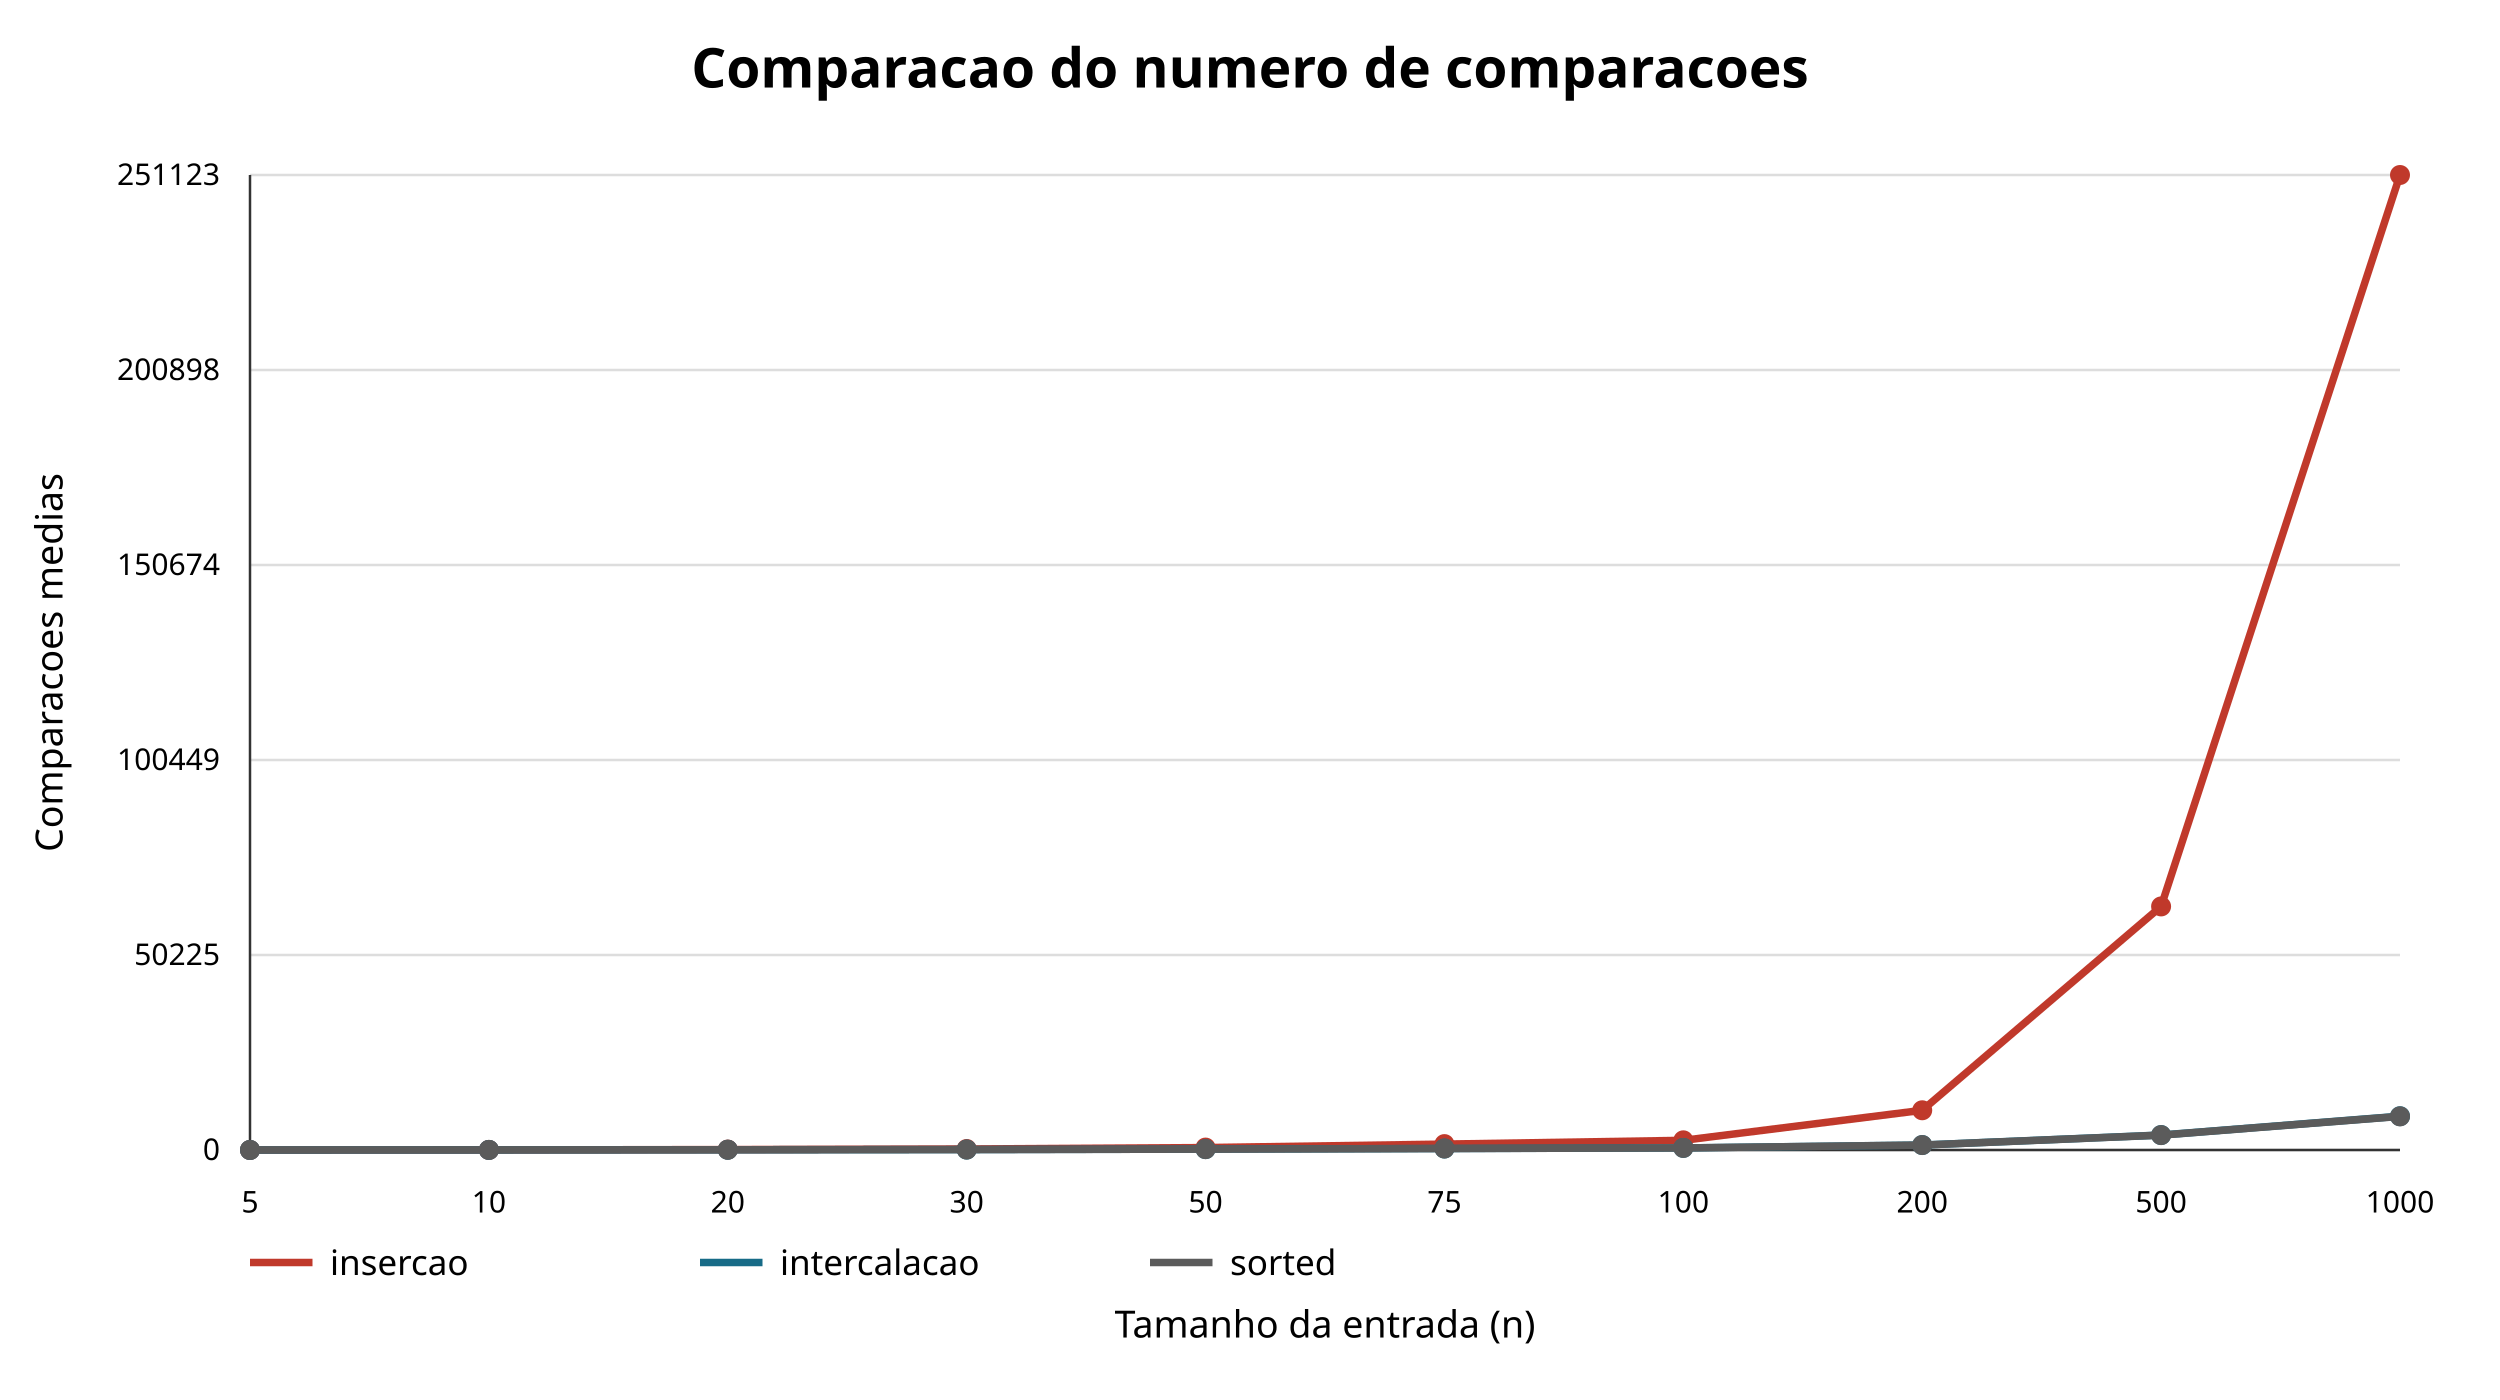
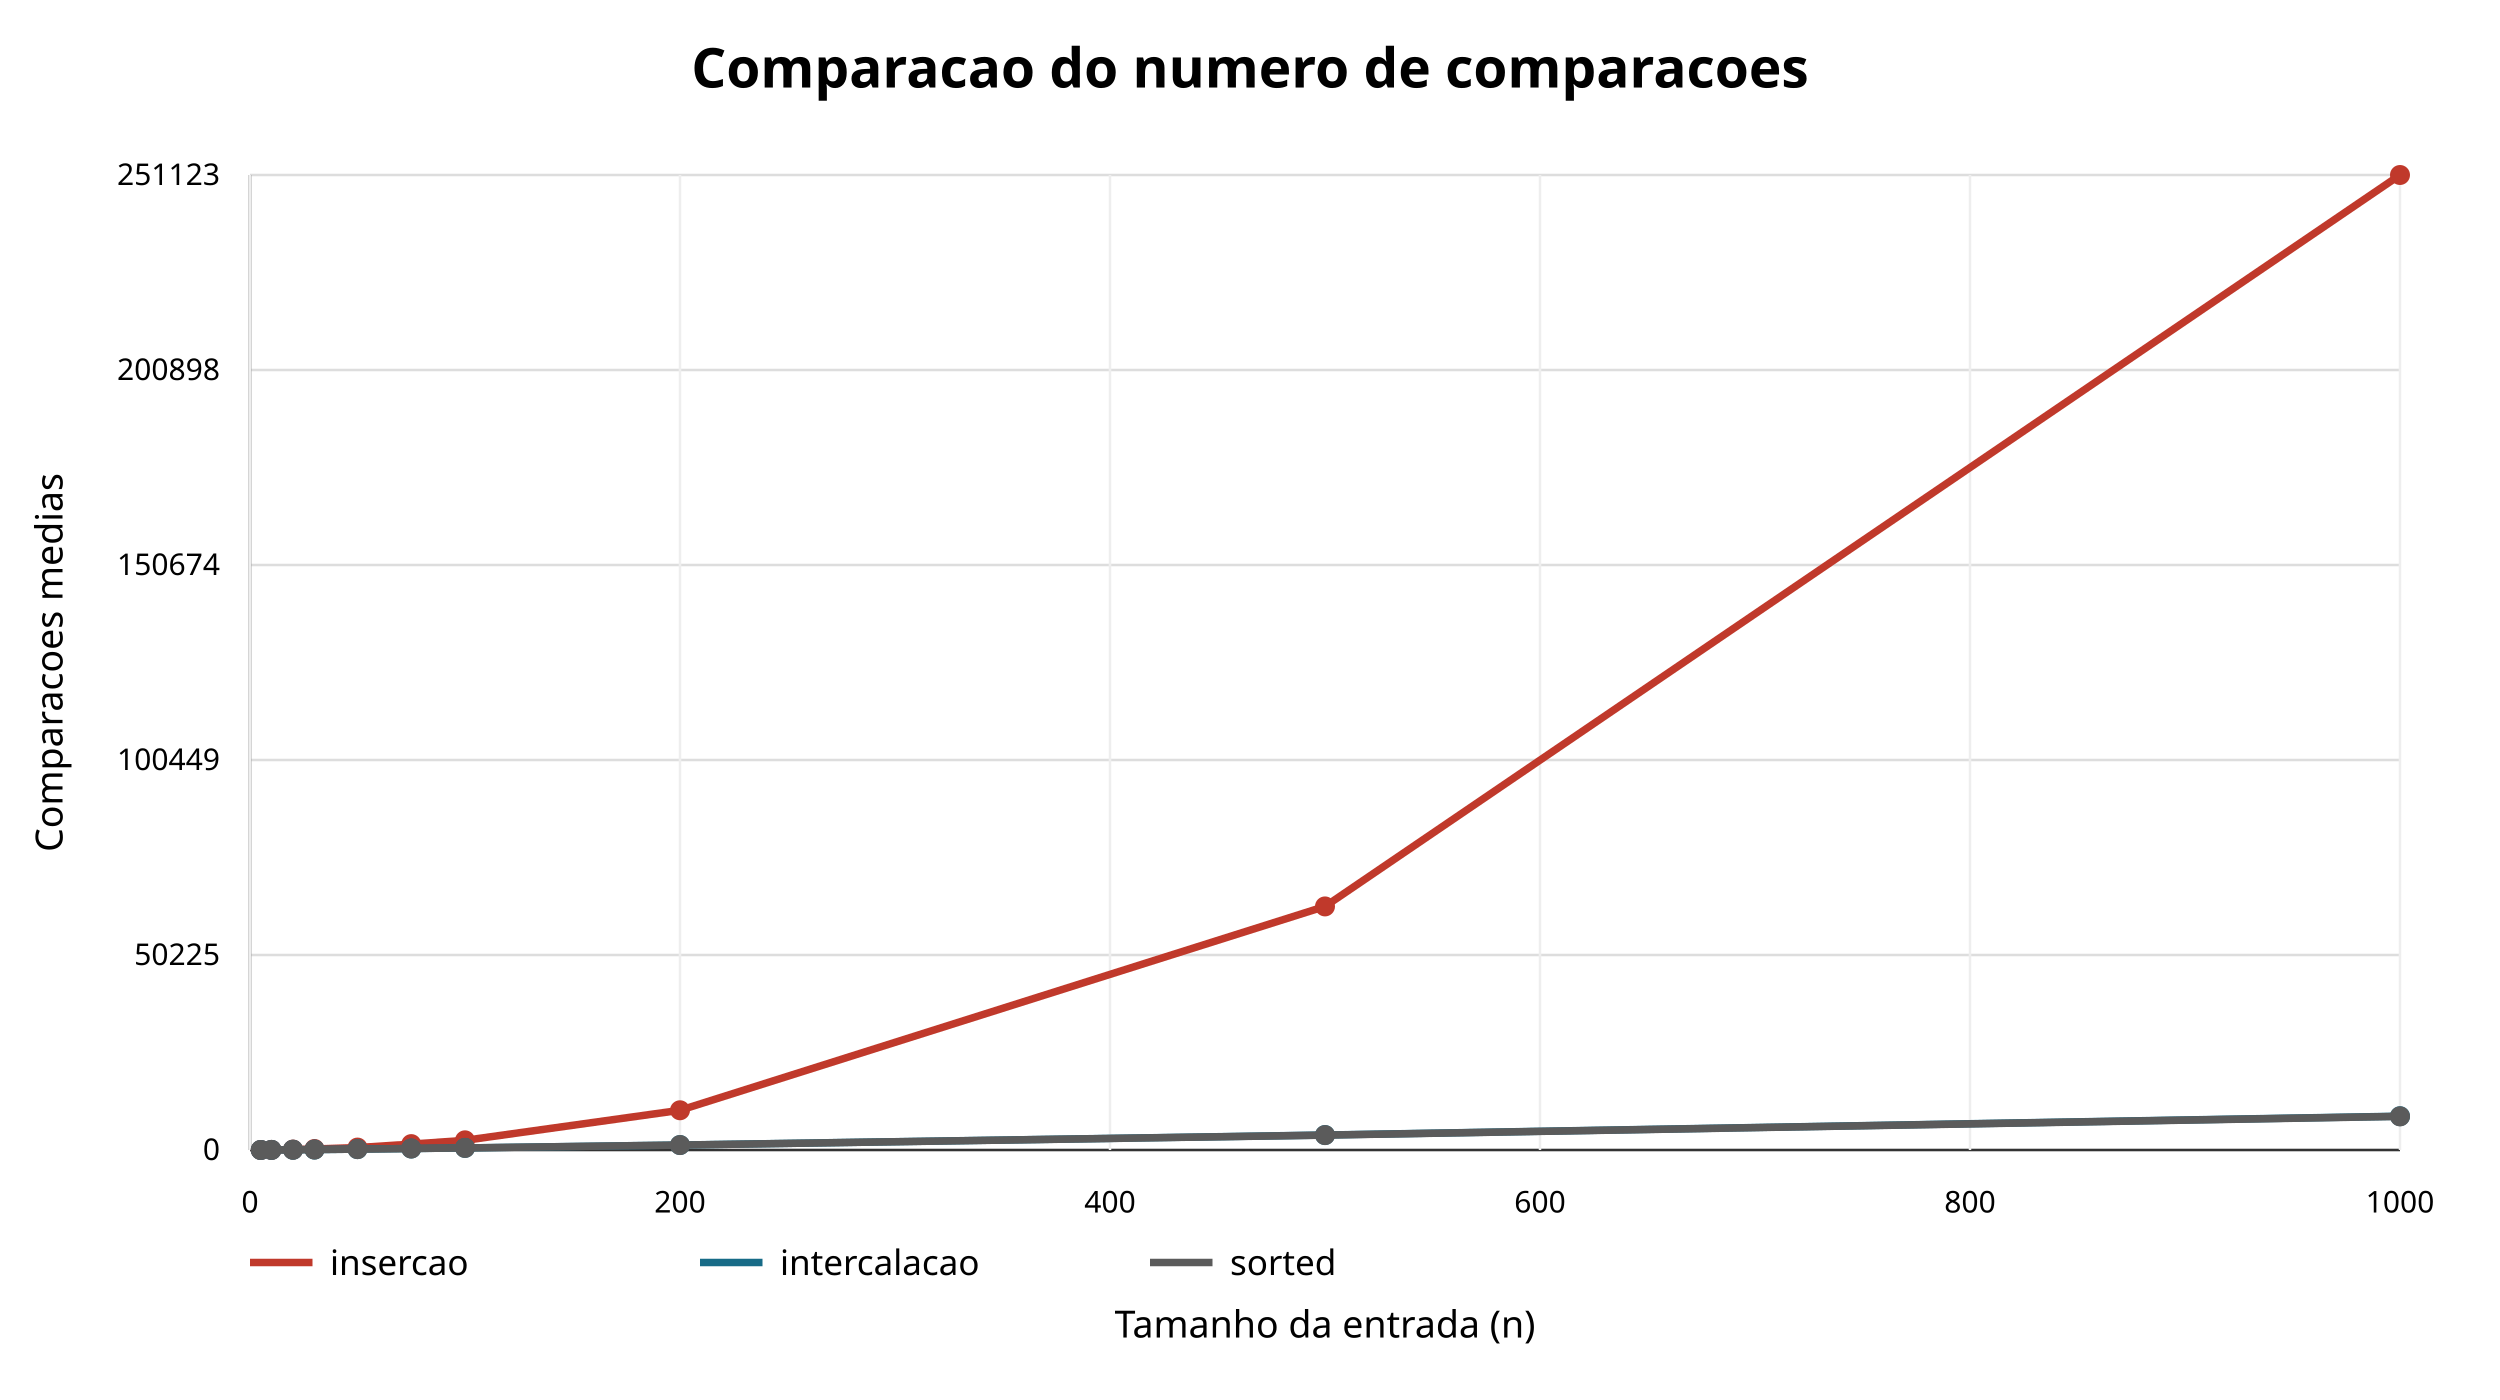
<svg xmlns="http://www.w3.org/2000/svg" width="1000" height="560" viewBox="0 0 1000 560">
  <rect width="100%" height="100%" fill="white" />
  <text x="500.0" y="35" text-anchor="middle" font-family="sans-serif" font-size="22" font-weight="bold">Comparacao do numero de comparacoes</text>
  <line x1="100" y1="70.00" x2="960" y2="70.00" stroke="#dddddd" stroke-width="1" />
  <text x="88" y="74.00" text-anchor="end" font-family="sans-serif" font-size="12">251123</text>
  <line x1="100" y1="148.00" x2="960" y2="148.00" stroke="#dddddd" stroke-width="1" />
  <text x="88" y="152.00" text-anchor="end" font-family="sans-serif" font-size="12">200898</text>
  <line x1="100" y1="226.00" x2="960" y2="226.00" stroke="#dddddd" stroke-width="1" />
  <text x="88" y="230.00" text-anchor="end" font-family="sans-serif" font-size="12">150674</text>
  <line x1="100" y1="304.00" x2="960" y2="304.00" stroke="#dddddd" stroke-width="1" />
  <text x="88" y="308.00" text-anchor="end" font-family="sans-serif" font-size="12">100449</text>
  <line x1="100" y1="382.00" x2="960" y2="382.00" stroke="#dddddd" stroke-width="1" />
  <text x="88" y="386.00" text-anchor="end" font-family="sans-serif" font-size="12">50225</text>
  <line x1="100" y1="460.00" x2="960" y2="460.00" stroke="#dddddd" stroke-width="1" />
  <text x="88" y="464.00" text-anchor="end" font-family="sans-serif" font-size="12">0</text>
  <line x1="100" y1="70" x2="100" y2="460" stroke="#333333" />
  <line x1="100" y1="460" x2="960" y2="460" stroke="#333333" />
-   <text x="100.00" y="485" text-anchor="middle" font-family="sans-serif" font-size="12">5</text>
-   <text x="195.56" y="485" text-anchor="middle" font-family="sans-serif" font-size="12">10</text>
-   <text x="291.11" y="485" text-anchor="middle" font-family="sans-serif" font-size="12">20</text>
-   <text x="386.67" y="485" text-anchor="middle" font-family="sans-serif" font-size="12">30</text>
-   <text x="482.22" y="485" text-anchor="middle" font-family="sans-serif" font-size="12">50</text>
-   <text x="577.78" y="485" text-anchor="middle" font-family="sans-serif" font-size="12">75</text>
-   <text x="673.33" y="485" text-anchor="middle" font-family="sans-serif" font-size="12">100</text>
-   <text x="768.89" y="485" text-anchor="middle" font-family="sans-serif" font-size="12">200</text>
-   <text x="864.44" y="485" text-anchor="middle" font-family="sans-serif" font-size="12">500</text>
+   <line x1="100.00" y1="70" x2="100.00" y2="460" stroke="#eeeeee" stroke-width="1" />
+   <text x="100.00" y="485" text-anchor="middle" font-family="sans-serif" font-size="12">0</text>
+   <line x1="272.00" y1="70" x2="272.00" y2="460" stroke="#eeeeee" stroke-width="1" />
+   <text x="272.00" y="485" text-anchor="middle" font-family="sans-serif" font-size="12">200</text>
+   <line x1="444.00" y1="70" x2="444.00" y2="460" stroke="#eeeeee" stroke-width="1" />
+   <text x="444.00" y="485" text-anchor="middle" font-family="sans-serif" font-size="12">400</text>
+   <line x1="616.00" y1="70" x2="616.00" y2="460" stroke="#eeeeee" stroke-width="1" />
+   <text x="616.00" y="485" text-anchor="middle" font-family="sans-serif" font-size="12">600</text>
+   <line x1="788.00" y1="70" x2="788.00" y2="460" stroke="#eeeeee" stroke-width="1" />
+   <text x="788.00" y="485" text-anchor="middle" font-family="sans-serif" font-size="12">800</text>
+   <line x1="960.00" y1="70" x2="960.00" y2="460" stroke="#eeeeee" stroke-width="1" />
  <text x="960.00" y="485" text-anchor="middle" font-family="sans-serif" font-size="12">1000</text>
  <text x="530.0" y="535" text-anchor="middle" font-family="sans-serif" font-size="15">Tamanho da entrada (n)</text>
  <text x="25" y="265.0" transform="rotate(-90 25 265.0)" text-anchor="middle" font-family="sans-serif" font-size="15">Comparacoes medias</text>
-   <polyline points="100.00,459.99 195.56,459.96 291.11,459.83 386.67,459.60 482.22,459.03 577.78,457.64 673.33,456.13 768.89,444.11 864.44,362.57 960.00,70.00" fill="none" stroke="#c0392b" stroke-width="3" stroke-linejoin="round" stroke-linecap="round" />
-   <circle cx="100.00" cy="459.99" r="4" fill="#c0392b" />
-   <circle cx="195.56" cy="459.96" r="4" fill="#c0392b" />
-   <circle cx="291.11" cy="459.83" r="4" fill="#c0392b" />
-   <circle cx="386.67" cy="459.60" r="4" fill="#c0392b" />
-   <circle cx="482.22" cy="459.03" r="4" fill="#c0392b" />
-   <circle cx="577.78" cy="457.64" r="4" fill="#c0392b" />
-   <circle cx="673.33" cy="456.13" r="4" fill="#c0392b" />
-   <circle cx="768.89" cy="444.11" r="4" fill="#c0392b" />
-   <circle cx="864.44" cy="362.57" r="4" fill="#c0392b" />
+   <polyline points="104.30,459.99 108.60,459.96 117.20,459.83 125.80,459.60 143.00,459.03 164.50,457.64 186.00,456.13 272.00,444.11 530.00,362.57 960.00,70.00" fill="none" stroke="#c0392b" stroke-width="3" stroke-linejoin="round" stroke-linecap="round" />
+   <circle cx="104.30" cy="459.99" r="4" fill="#c0392b" />
+   <circle cx="108.60" cy="459.96" r="4" fill="#c0392b" />
+   <circle cx="117.20" cy="459.83" r="4" fill="#c0392b" />
+   <circle cx="125.80" cy="459.60" r="4" fill="#c0392b" />
+   <circle cx="143.00" cy="459.03" r="4" fill="#c0392b" />
+   <circle cx="164.50" cy="457.64" r="4" fill="#c0392b" />
+   <circle cx="186.00" cy="456.13" r="4" fill="#c0392b" />
+   <circle cx="272.00" cy="444.11" r="4" fill="#c0392b" />
+   <circle cx="530.00" cy="362.57" r="4" fill="#c0392b" />
  <circle cx="960.00" cy="70.00" r="4" fill="#c0392b" />
-   <polyline points="100.00,459.99 195.56,459.96 291.11,459.90 386.67,459.83 482.22,459.65 577.78,459.41 673.33,459.16 768.89,458.01 864.44,454.01 960.00,446.48" fill="none" stroke="#176b87" stroke-width="3" stroke-linejoin="round" stroke-linecap="round" />
-   <circle cx="100.00" cy="459.99" r="4" fill="#176b87" />
-   <circle cx="195.56" cy="459.96" r="4" fill="#176b87" />
-   <circle cx="291.11" cy="459.90" r="4" fill="#176b87" />
-   <circle cx="386.67" cy="459.83" r="4" fill="#176b87" />
-   <circle cx="482.22" cy="459.65" r="4" fill="#176b87" />
-   <circle cx="577.78" cy="459.41" r="4" fill="#176b87" />
-   <circle cx="673.33" cy="459.16" r="4" fill="#176b87" />
-   <circle cx="768.89" cy="458.01" r="4" fill="#176b87" />
-   <circle cx="864.44" cy="454.01" r="4" fill="#176b87" />
+   <polyline points="104.30,459.99 108.60,459.96 117.20,459.90 125.80,459.83 143.00,459.65 164.50,459.41 186.00,459.16 272.00,458.01 530.00,454.01 960.00,446.48" fill="none" stroke="#176b87" stroke-width="3" stroke-linejoin="round" stroke-linecap="round" />
+   <circle cx="104.30" cy="459.99" r="4" fill="#176b87" />
+   <circle cx="108.60" cy="459.96" r="4" fill="#176b87" />
+   <circle cx="117.20" cy="459.90" r="4" fill="#176b87" />
+   <circle cx="125.80" cy="459.83" r="4" fill="#176b87" />
+   <circle cx="143.00" cy="459.65" r="4" fill="#176b87" />
+   <circle cx="164.50" cy="459.41" r="4" fill="#176b87" />
+   <circle cx="186.00" cy="459.16" r="4" fill="#176b87" />
+   <circle cx="272.00" cy="458.01" r="4" fill="#176b87" />
+   <circle cx="530.00" cy="454.01" r="4" fill="#176b87" />
  <circle cx="960.00" cy="446.48" r="4" fill="#176b87" />
-   <polyline points="100.00,459.99 195.56,459.96 291.11,459.90 386.67,459.83 482.22,459.66 577.78,459.42 673.33,459.17 768.89,458.03 864.44,454.05 960.00,446.55" fill="none" stroke="#5b5b5b" stroke-width="3" stroke-linejoin="round" stroke-linecap="round" />
-   <circle cx="100.00" cy="459.99" r="4" fill="#5b5b5b" />
-   <circle cx="195.56" cy="459.96" r="4" fill="#5b5b5b" />
-   <circle cx="291.11" cy="459.90" r="4" fill="#5b5b5b" />
-   <circle cx="386.67" cy="459.83" r="4" fill="#5b5b5b" />
-   <circle cx="482.22" cy="459.66" r="4" fill="#5b5b5b" />
-   <circle cx="577.78" cy="459.42" r="4" fill="#5b5b5b" />
-   <circle cx="673.33" cy="459.17" r="4" fill="#5b5b5b" />
-   <circle cx="768.89" cy="458.03" r="4" fill="#5b5b5b" />
-   <circle cx="864.44" cy="454.05" r="4" fill="#5b5b5b" />
+   <polyline points="104.30,459.99 108.60,459.96 117.20,459.90 125.80,459.83 143.00,459.66 164.50,459.42 186.00,459.17 272.00,458.03 530.00,454.05 960.00,446.55" fill="none" stroke="#5b5b5b" stroke-width="3" stroke-linejoin="round" stroke-linecap="round" />
+   <circle cx="104.30" cy="459.99" r="4" fill="#5b5b5b" />
+   <circle cx="108.60" cy="459.96" r="4" fill="#5b5b5b" />
+   <circle cx="117.20" cy="459.90" r="4" fill="#5b5b5b" />
+   <circle cx="125.80" cy="459.83" r="4" fill="#5b5b5b" />
+   <circle cx="143.00" cy="459.66" r="4" fill="#5b5b5b" />
+   <circle cx="164.50" cy="459.42" r="4" fill="#5b5b5b" />
+   <circle cx="186.00" cy="459.17" r="4" fill="#5b5b5b" />
+   <circle cx="272.00" cy="458.03" r="4" fill="#5b5b5b" />
+   <circle cx="530.00" cy="454.05" r="4" fill="#5b5b5b" />
  <circle cx="960.00" cy="446.55" r="4" fill="#5b5b5b" />
  <line x1="100" y1="505" x2="125" y2="505" stroke="#c0392b" stroke-width="3" />
  <text x="132" y="510" font-family="sans-serif" font-size="14">insercao</text>
  <line x1="280" y1="505" x2="305" y2="505" stroke="#176b87" stroke-width="3" />
  <text x="312" y="510" font-family="sans-serif" font-size="14">intercalacao</text>
  <line x1="460" y1="505" x2="485" y2="505" stroke="#5b5b5b" stroke-width="3" />
  <text x="492" y="510" font-family="sans-serif" font-size="14">sorted</text>
</svg>
